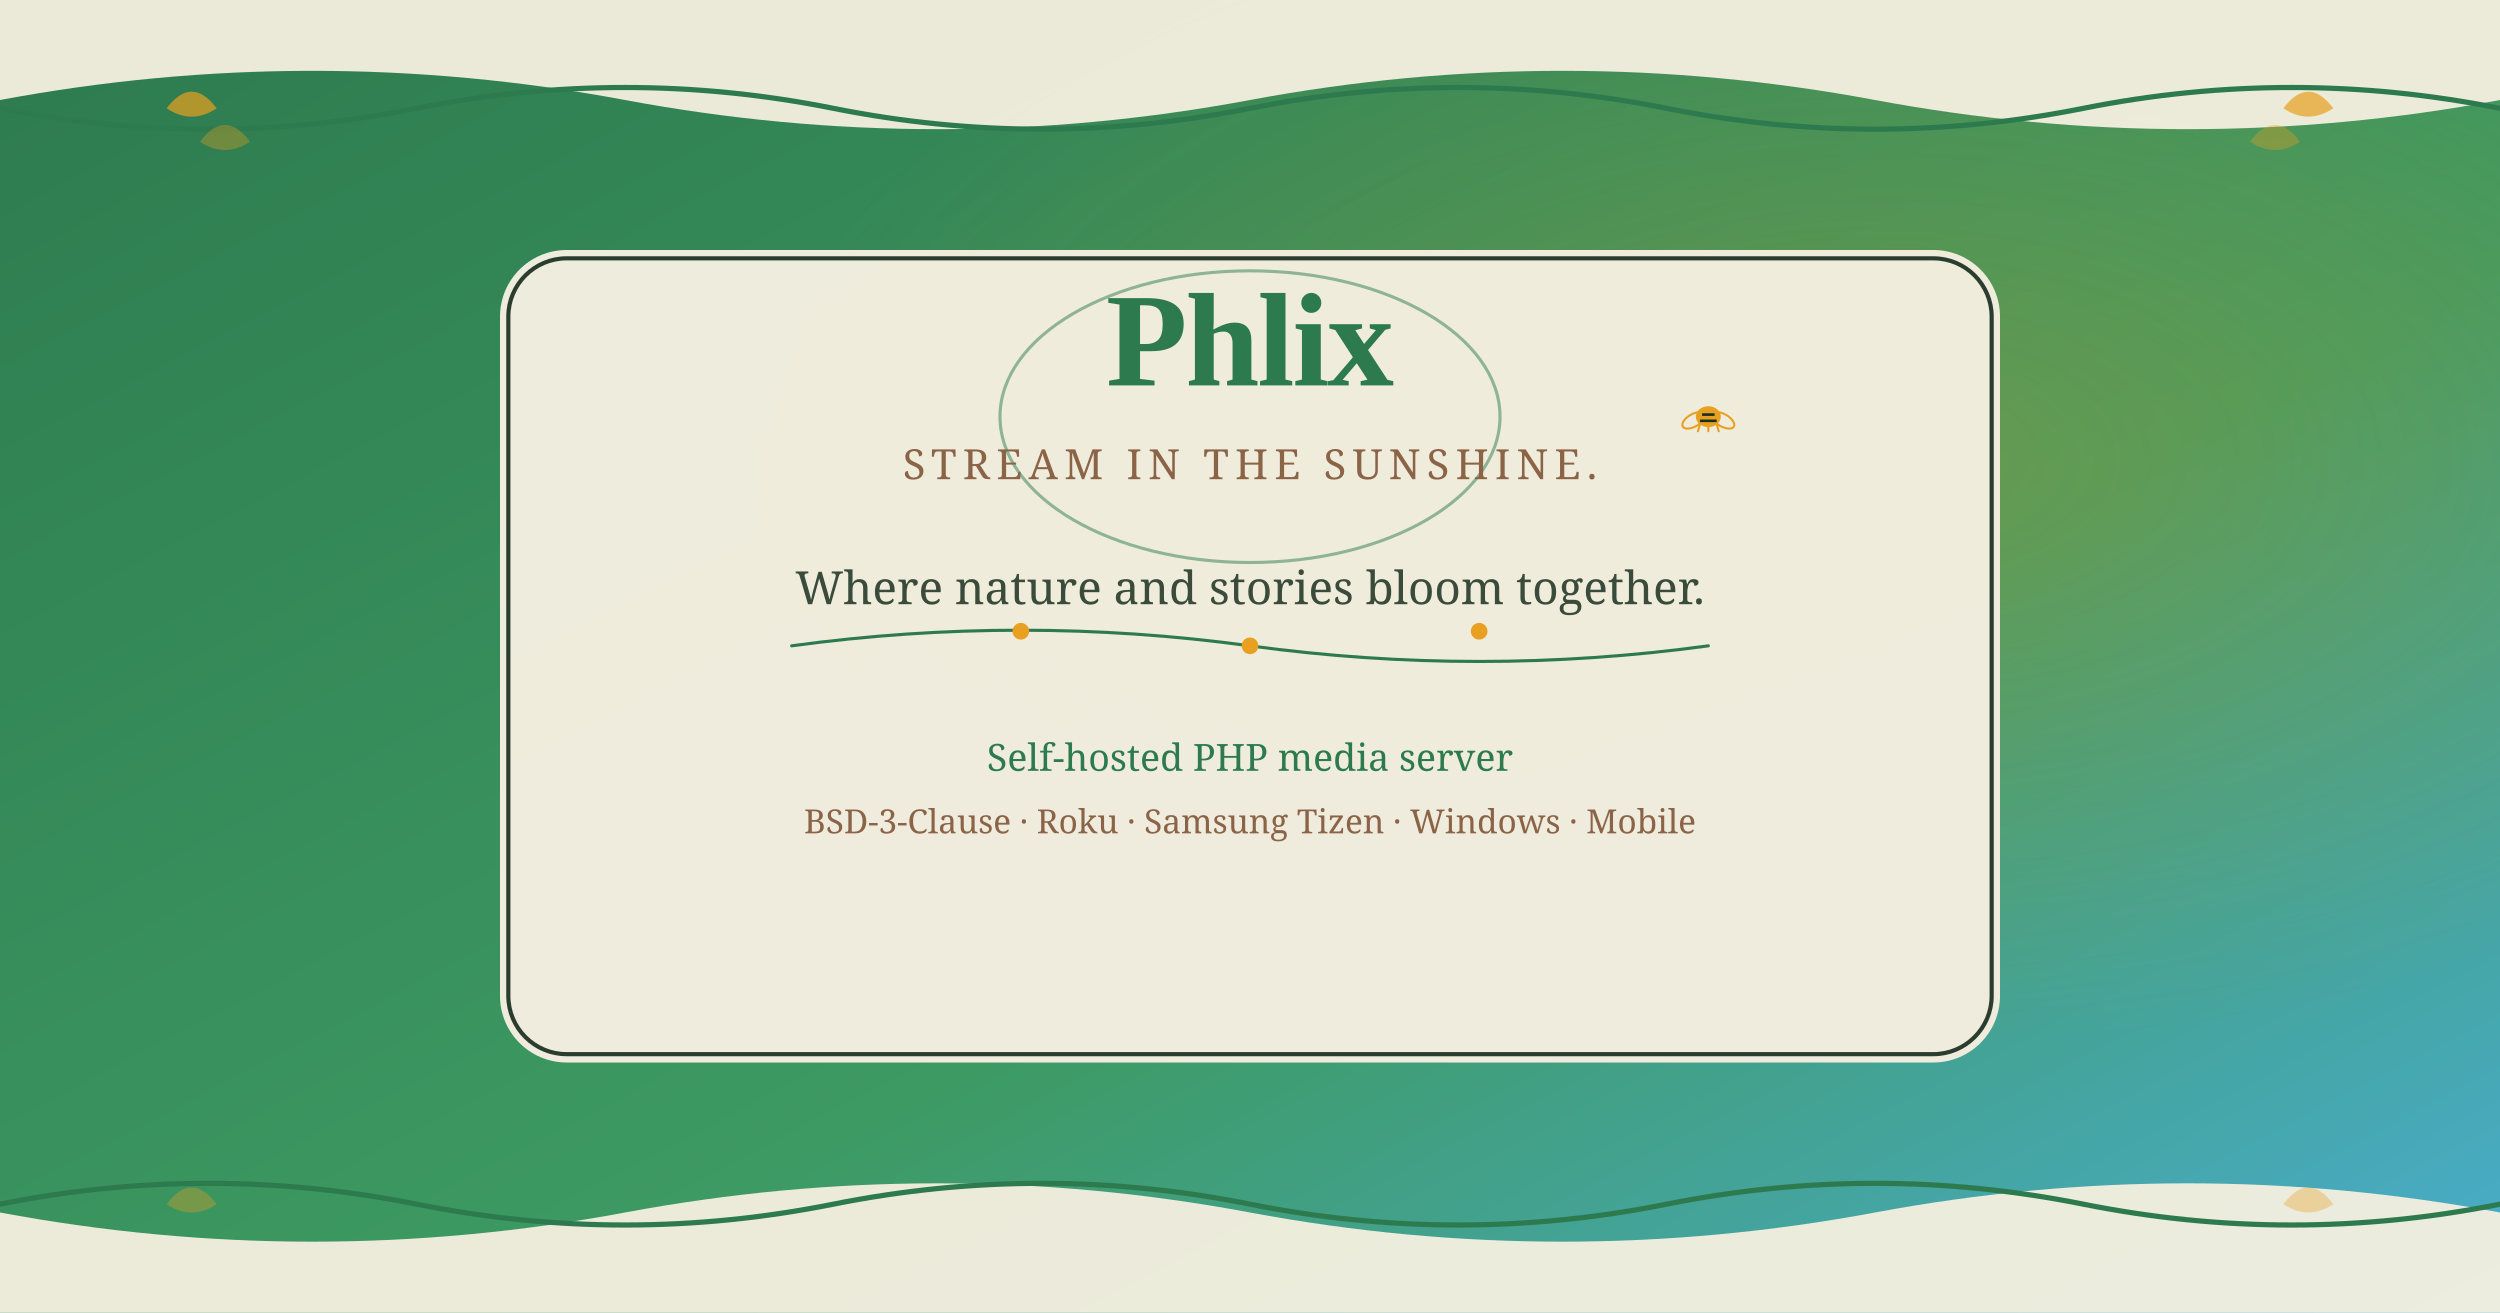
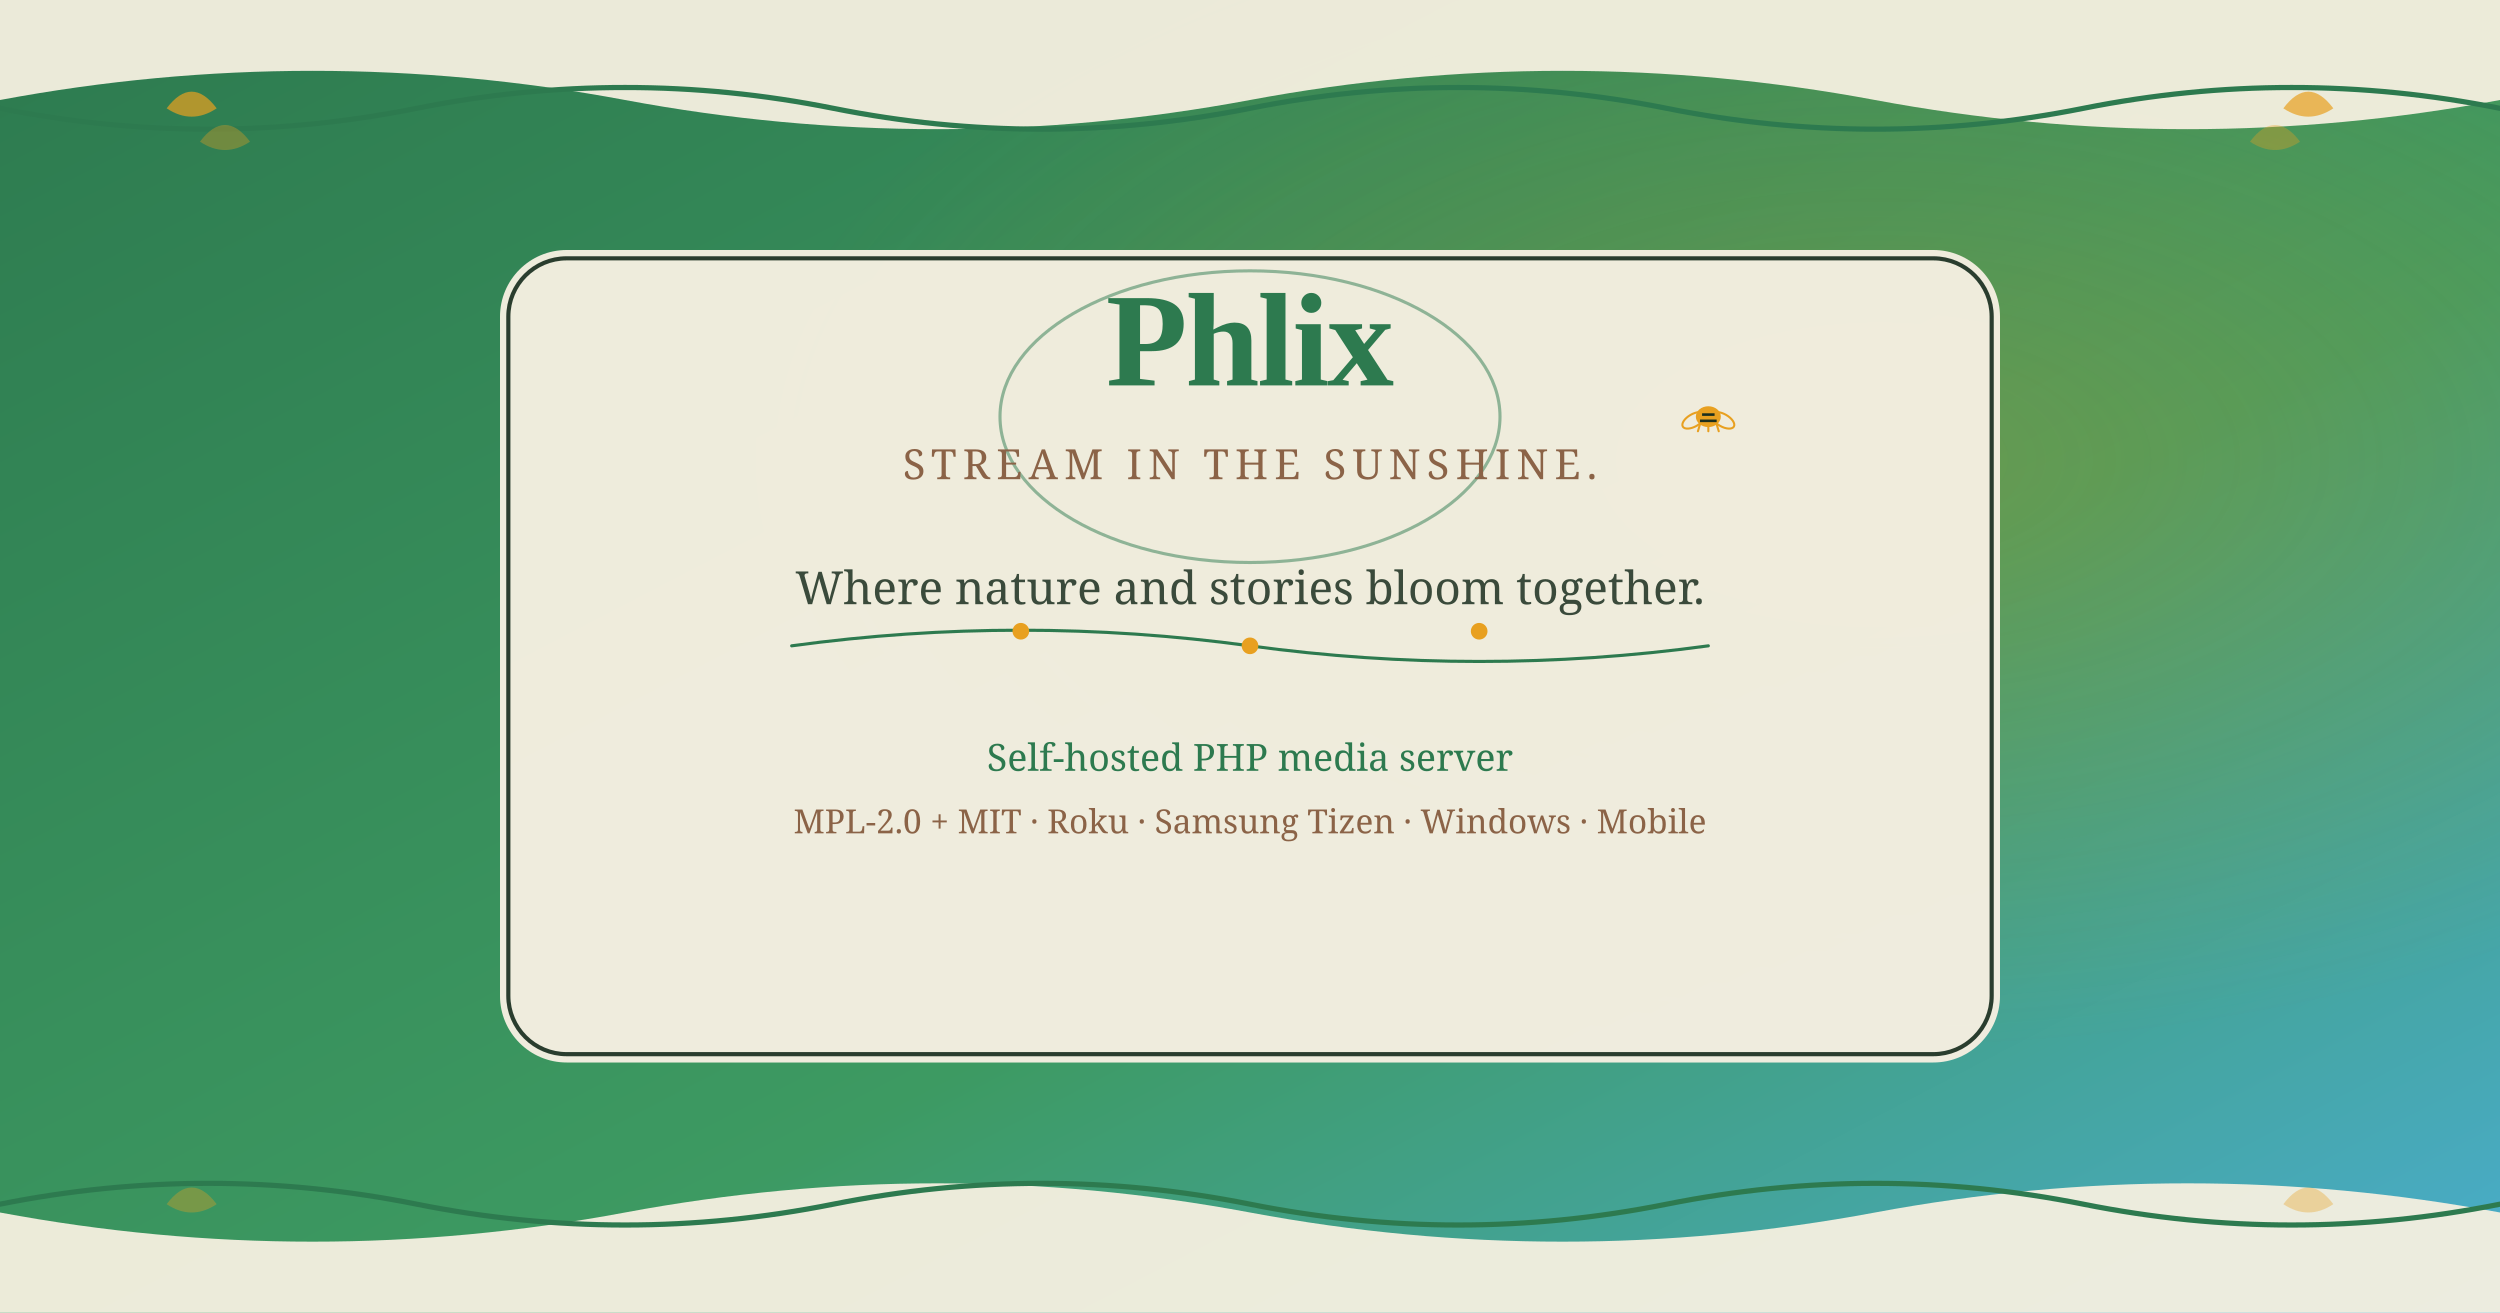
<svg xmlns="http://www.w3.org/2000/svg" viewBox="0 0 1200 630" role="img" aria-label="Phlix — Solarpunk Eden social share image">
  <defs>
    <linearGradient id="bg" x1="0%" y1="0%" x2="100%" y2="100%">
      <stop offset="0%" stop-color="#2D7A4F" />
      <stop offset="60%" stop-color="#3d9a62" />
      <stop offset="100%" stop-color="#4AADCF" />
    </linearGradient>
    <radialGradient id="sun" cx="75%" cy="35%" r="45%">
      <stop offset="0%" stop-color="rgba(232,160,32,0.25)" />
      <stop offset="100%" stop-color="rgba(232,160,32,0)" />
    </radialGradient>
  </defs>
  <rect width="1200" height="630" fill="url(#bg)" />
  <rect width="1200" height="630" fill="url(#sun)" />
  <path d="M0 48 Q150 20 300 48 T600 48 T900 48 T1200 48 V0 H0 Z" fill="#F4EFE0" opacity="0.95" />
  <path d="M0 52 Q100 72 200 52 T400 52 T600 52 T800 52 T1000 52 T1200 52" stroke="#2D7A4F" stroke-width="2.5" fill="none" stroke-linecap="round" />
  <path d="M0 582 Q150 610 300 582 T600 582 T900 582 T1200 582 V630 H0 Z" fill="#F4EFE0" opacity="0.95" />
  <path d="M0 578 Q100 558 200 578 T400 578 T600 578 T800 578 T1000 578 T1200 578" stroke="#2D7A4F" stroke-width="2.5" fill="none" stroke-linecap="round" />
  <g fill="#E8A020" opacity="0.7">
    <path d="M80 52 Q92 36 104 52 Q92 60 80 52Z" />
    <path d="M96 68 Q108 52 120 68 Q108 76 96 68Z" opacity="0.5" />
    <path d="M1096 52 Q1108 36 1120 52 Q1108 60 1096 52Z" />
    <path d="M1080 68 Q1092 52 1104 68 Q1092 76 1080 68Z" opacity="0.5" />
    <path d="M80 578 Q92 562 104 578 Q92 586 80 578Z" opacity="0.5" />
    <path d="M1096 578 Q1108 562 1120 578 Q1108 586 1096 578Z" opacity="0.5" />
  </g>
  <rect x="240" y="120" width="720" height="390" rx="32" fill="#F4EFE0" opacity="0.97" />
  <rect x="244" y="124" width="712" height="382" rx="28" fill="none" stroke="#2A3D2E" stroke-width="2" />
  <ellipse cx="600" cy="200" rx="120" ry="70" fill="none" stroke="#2D7A4F" stroke-width="1.5" opacity="0.5" />
  <text x="600" y="185" text-anchor="middle" font-family="Georgia, 'Times New Roman', serif" font-size="64" font-weight="700" letter-spacing="-1" fill="#2D7A4F">Phlix</text>
  <text x="600" y="230" text-anchor="middle" font-family="Georgia, serif" font-size="20" letter-spacing="3" fill="#8B6347">STREAM IN THE SUNSHINE.</text>
  <text x="600" y="290" text-anchor="middle" font-family="Georgia, serif" font-size="22" fill="#1A2E1E" opacity="0.85">Where nature and stories bloom together.</text>
  <path d="M380 310 Q490 295 600 310 Q710 325 820 310" stroke="#2D7A4F" stroke-width="1.5" fill="none" stroke-linecap="round" />
  <circle cx="490" cy="303" r="4" fill="#E8A020" />
  <circle cx="600" cy="310" r="4" fill="#E8A020" />
  <circle cx="710" cy="303" r="4" fill="#E8A020" />
  <text x="600" y="370" text-anchor="middle" font-family="Georgia, serif" font-size="18" fill="#2D7A4F">Self-hosted PHP media server</text>
-   <text x="600" y="400" text-anchor="middle" font-family="Georgia, serif" font-size="16" fill="#8B6347">BSD-3-Clause · Roku · Samsung Tizen · Windows · Mobile</text>
+   <text x="600" y="400" text-anchor="middle" font-family="Georgia, serif" font-size="16" fill="#8B6347">MPL-2.0 + MIT · Roku · Samsung Tizen · Windows · Mobile</text>
  <g transform="translate(820, 200) scale(0.5)">
    <ellipse cx="0" cy="0" rx="12" ry="10" fill="#E8A020" />
    <ellipse cx="-14" cy="-4" rx="12" ry="6" fill="none" stroke="#E8A020" stroke-width="2" transform="rotate(-30)" />
    <ellipse cx="14" cy="-4" rx="12" ry="6" fill="none" stroke="#E8A020" stroke-width="2" transform="rotate(30)" />
    <path d="M-7 4 L-10 14 M7 4 L10 14 M0 6 L0 14" stroke="#E8A020" stroke-width="2" stroke-linecap="round" />
    <path d="M-6 -2 L6 -2 M-8 4 L8 4" stroke="#1A2E1E" stroke-width="2.5" fill="none" />
  </g>
</svg>
